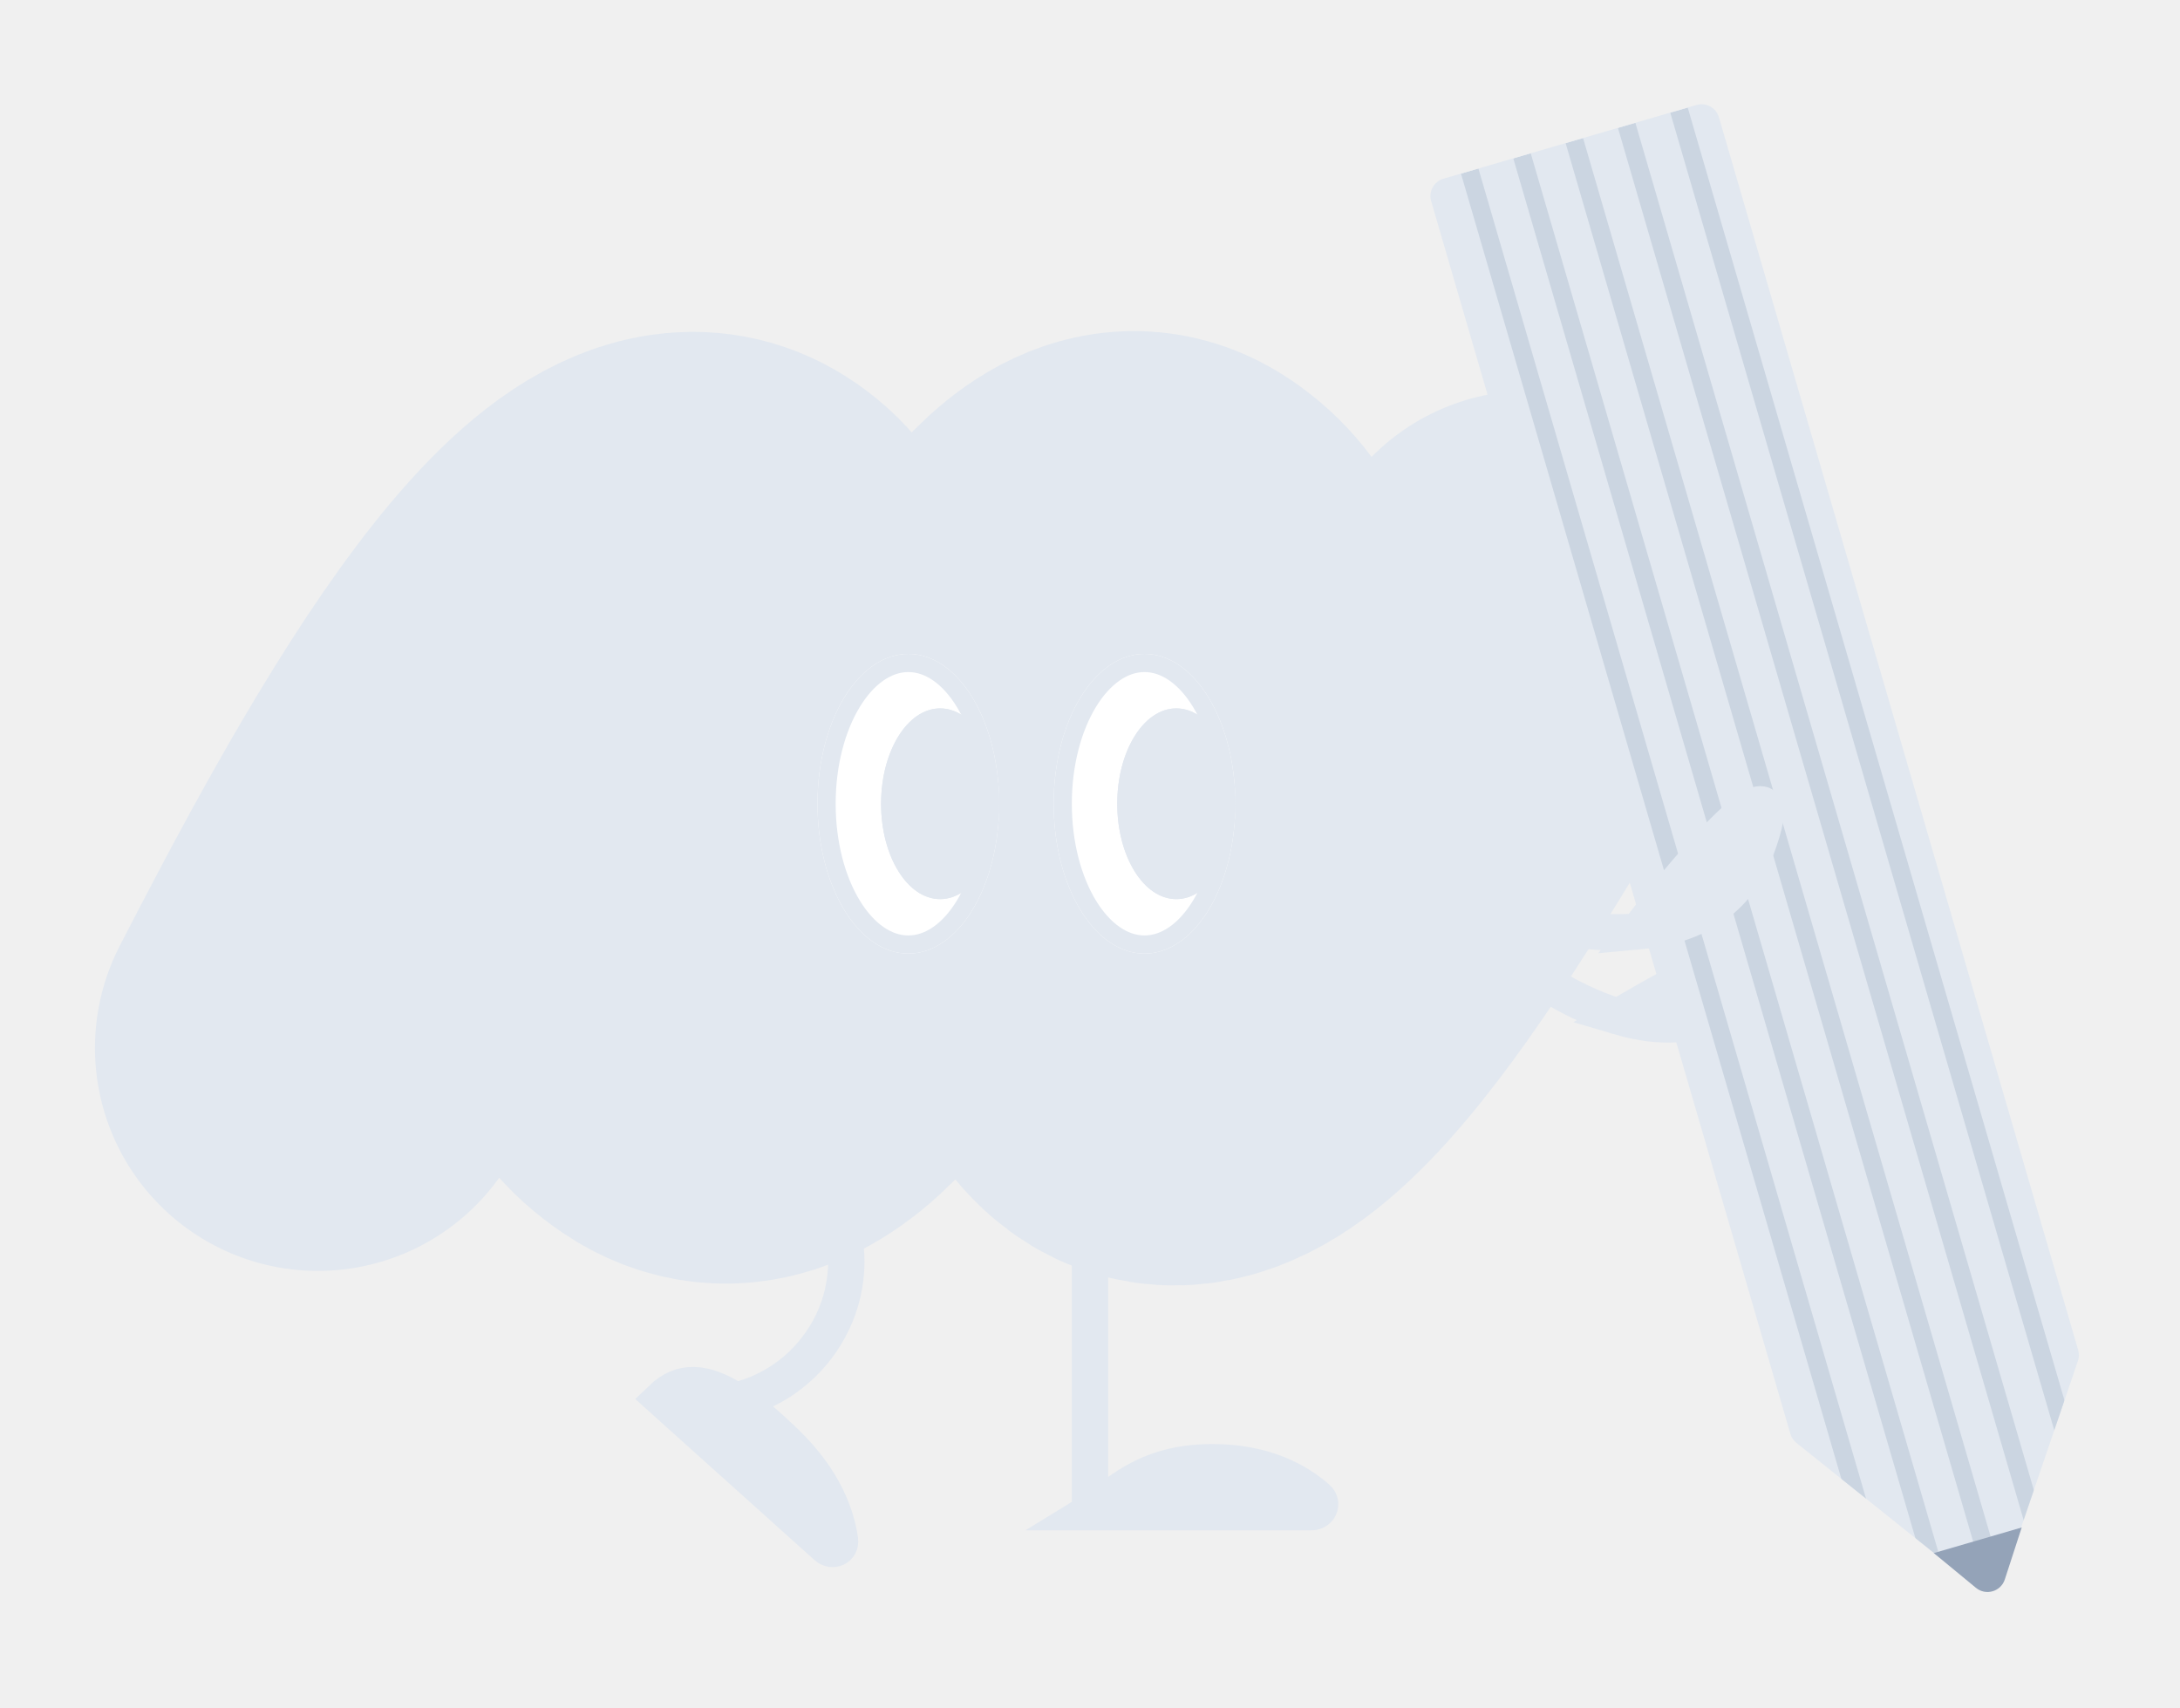
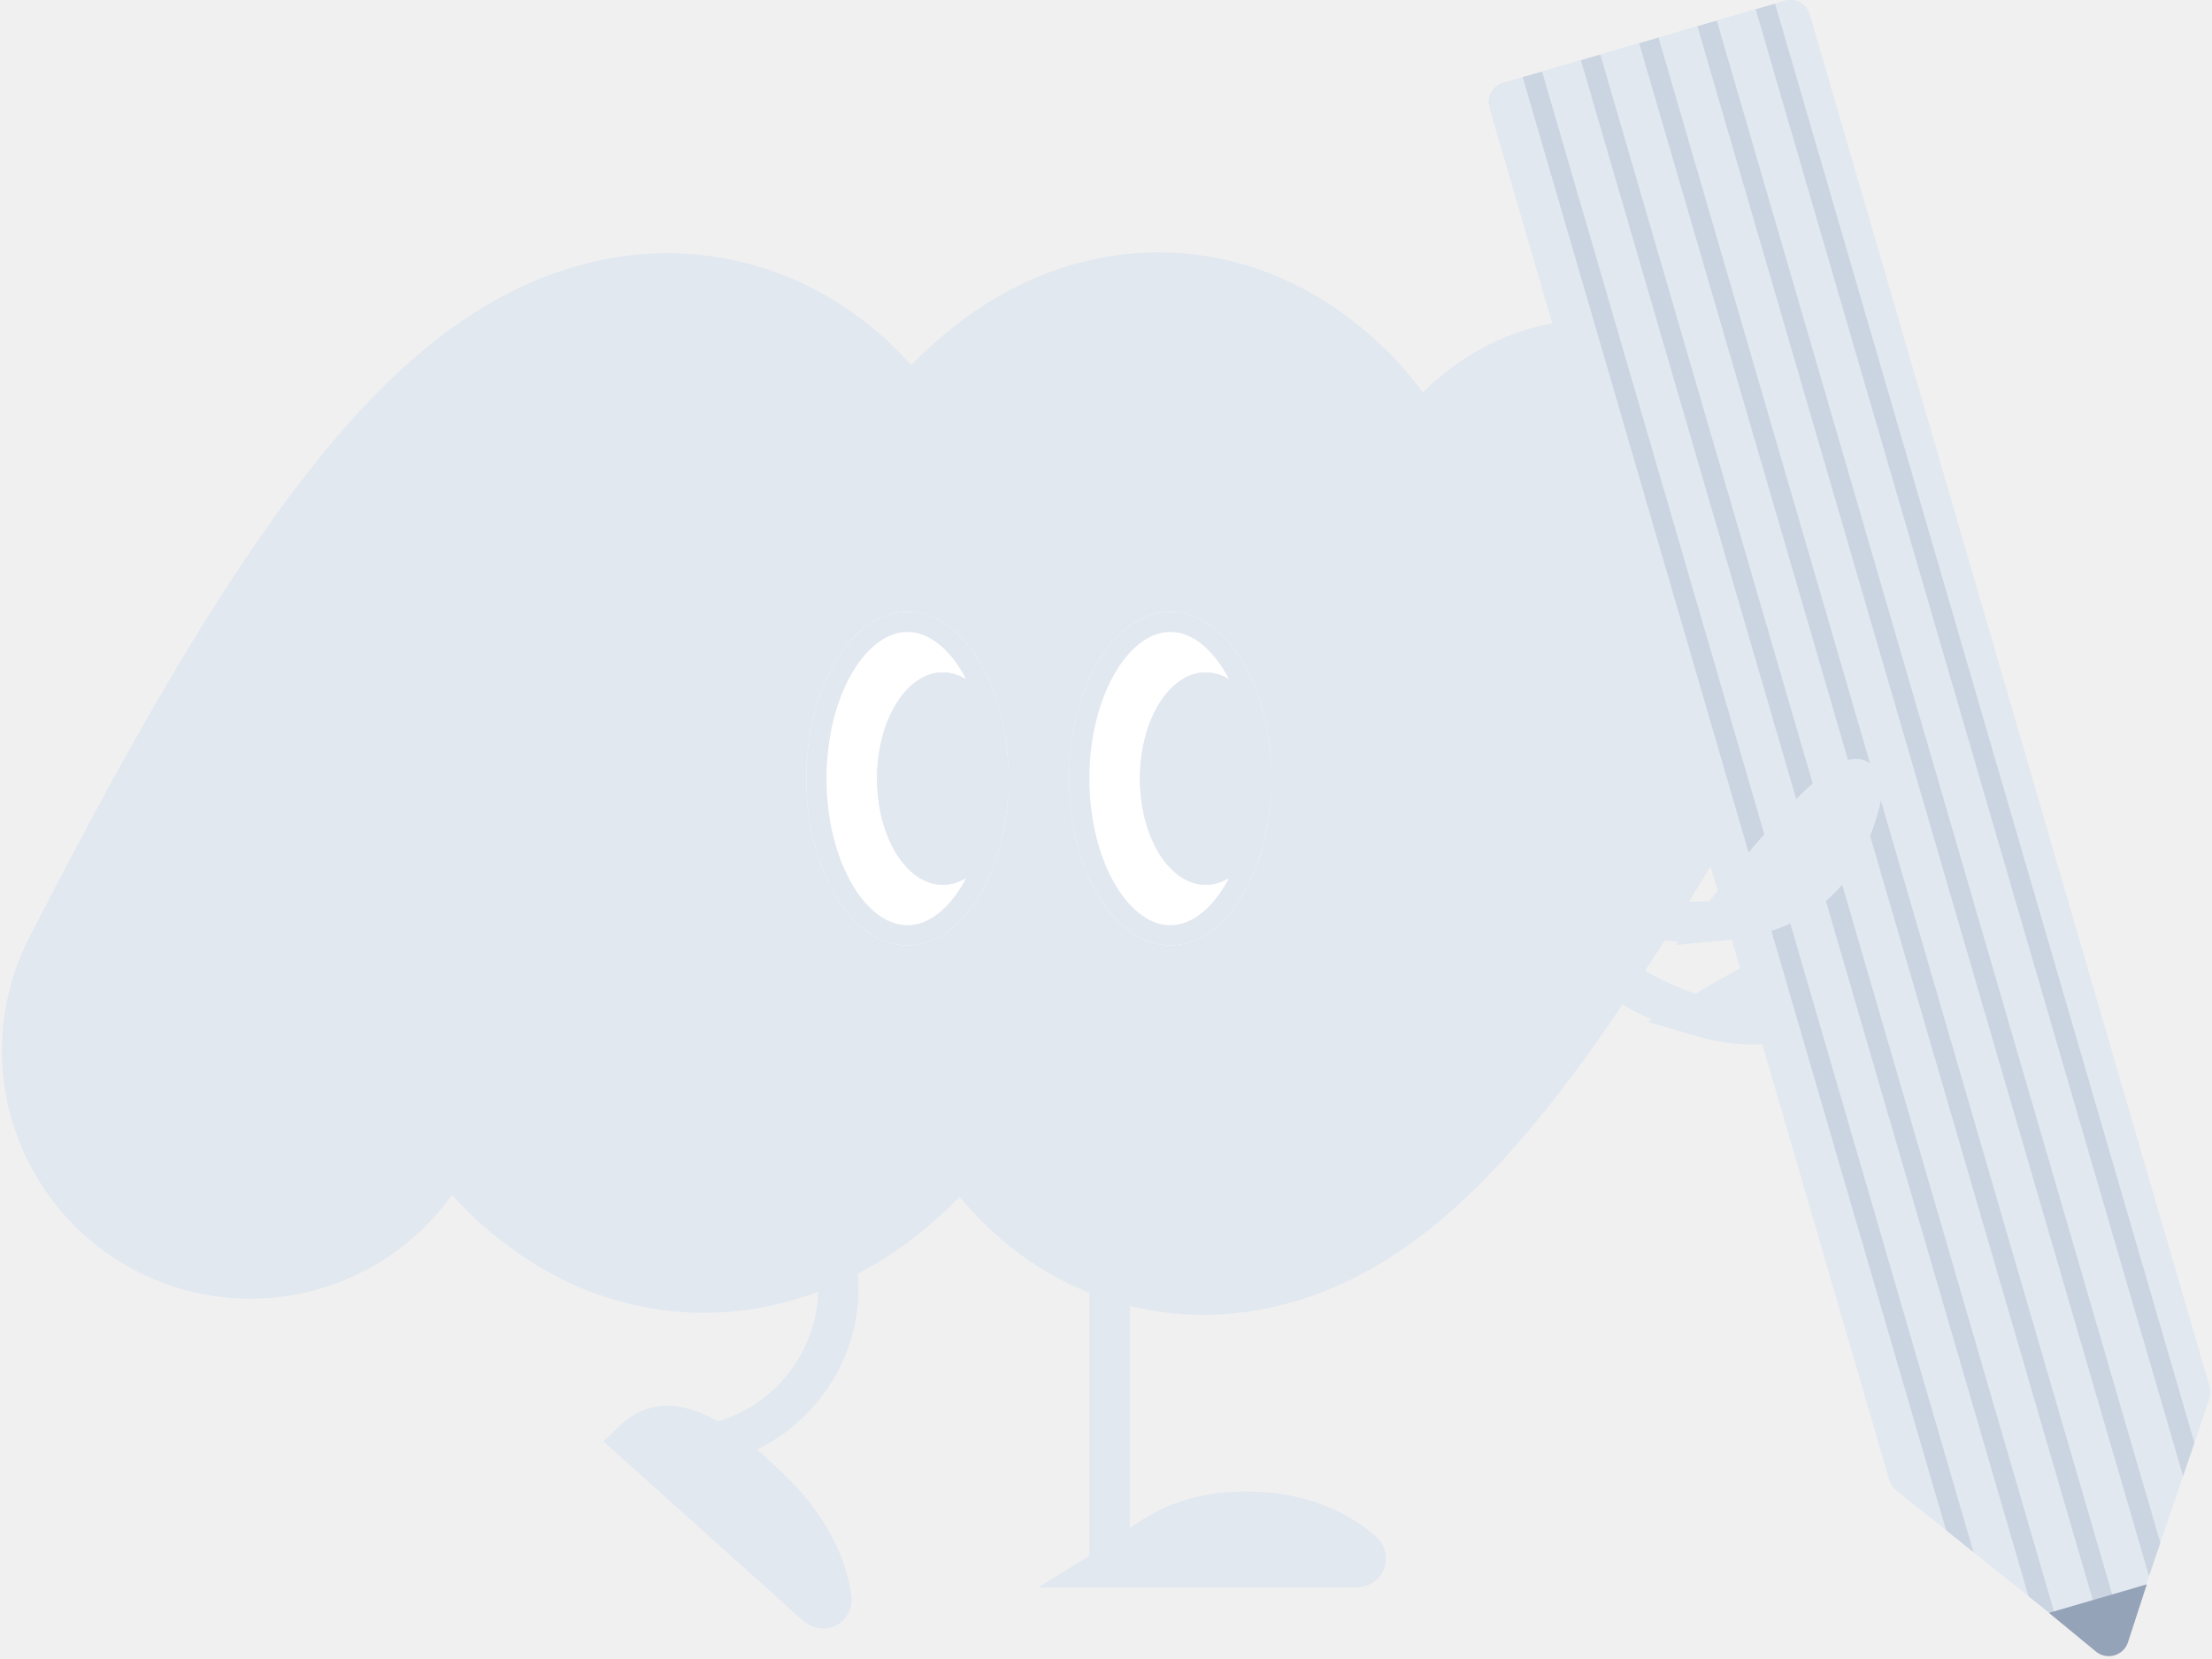
- <svg xmlns="http://www.w3.org/2000/svg" width="120" height="94" viewBox="352 276 120 94" fill="none">
+ <svg xmlns="http://www.w3.org/2000/svg" width="109.38" height="82" viewBox="357.13 281.75 109.38 82" fill="none">
  <path d="M2 1H1348V-1H2V1ZM1349 2V1172H1351V2H1349ZM1348 1173H2V1175H1348V1173ZM1 1172V2H-1V1172H1ZM2 1173C1.448 1173 1 1172.55 1 1172H-1C-1 1173.66 0.343 1175 2 1175V1173ZM1349 1172C1349 1172.55 1348.55 1173 1348 1173V1175C1349.66 1175 1351 1173.66 1351 1172H1349ZM1348 1C1348.55 1 1349 1.448 1349 2H1351C1351 0.343 1349.66 -1 1348 -1V1ZM2 -1C0.343 -1 -1 0.343 -1 2H1C1 1.448 1.448 1 2 1V-1Z" fill="white" fill-opacity="0.1" />
  <path d="M65.947 54.334H54.667C42.885 54.334 33.333 63.885 33.333 75.667V86.974C33.333 98.756 42.885 108.307 54.667 108.307H65.947C77.729 108.307 87.28 98.756 87.28 86.974V75.667C87.28 63.885 77.729 54.334 65.947 54.334ZM49.653 65.32C52.599 65.32 54.987 67.708 54.987 70.653C54.987 73.599 52.599 75.987 49.653 75.987C46.708 75.987 44.32 73.599 44.32 70.653C44.32 67.708 46.708 65.32 49.653 65.32ZM69.36 102.653C76.91 99.834 81.923 92.632 81.947 84.573L81.867 79.987C81.867 78.894 81.653 76.84 81.653 76.84H77.307C67.244 76.871 58.055 82.563 53.547 91.56C50.274 88.635 46.042 87.012 41.653 87H38.427C38.189 93.2 41.556 98.978 47.067 101.827C49.037 102.876 51.234 103.426 53.467 103.427H64.587C66.211 103.45 67.826 103.188 69.36 102.653Z" fill-rule="evenodd" clip-rule="evenodd" fill="#E2E8F0" />
  <rect x="117" y="49" width="101" height="36" rx="18" fill="#BEF264" />
  <path d="M153.059 62.47V64.666L149.945 64.882V72.478C149.945 72.778 149.837 73.036 149.621 73.252C149.417 73.468 149.159 73.576 148.847 73.576H147.317V65.098L144.455 65.296V63.28L153.059 62.47ZM158.775 71.596C159.555 71.596 160.191 71.29 160.683 70.678C161.187 70.066 161.439 69.178 161.439 68.014C161.439 66.934 161.223 66.118 160.791 65.566C160.359 65.002 159.801 64.72 159.117 64.72C158.325 64.72 157.671 65.026 157.155 65.638C156.639 66.25 156.381 67.138 156.381 68.302C156.381 69.382 156.603 70.204 157.047 70.768C157.491 71.32 158.067 71.596 158.775 71.596ZM153.951 68.446C153.951 67.27 154.161 66.256 154.581 65.404C155.013 64.552 155.595 63.886 156.327 63.406C157.071 62.914 157.911 62.614 158.847 62.506C159.159 62.482 159.393 62.47 159.549 62.47C160.449 62.47 161.253 62.668 161.961 63.064C162.681 63.46 163.245 64.06 163.653 64.864C164.073 65.668 164.283 66.664 164.283 67.852C164.283 69.136 164.037 70.228 163.545 71.128C163.065 72.028 162.411 72.7 161.583 73.144C160.767 73.588 159.855 73.81 158.847 73.81C157.911 73.81 157.071 73.606 156.327 73.198C155.595 72.802 155.013 72.202 154.581 71.398C154.161 70.594 153.951 69.61 153.951 68.446ZM173.049 71.434C173.613 71.41 174.105 71.236 174.525 70.912C174.957 70.576 175.287 70.132 175.515 69.58C175.743 69.028 175.857 68.428 175.857 67.78C175.857 66.856 175.641 66.106 175.209 65.53C174.777 64.942 174.195 64.648 173.463 64.648C173.379 64.648 173.241 64.66 173.049 64.684L171.645 64.918V71.488L173.049 71.434ZM169.323 63.28L173.049 62.524C173.325 62.464 173.643 62.434 174.003 62.434C174.831 62.434 175.593 62.65 176.289 63.082C176.997 63.514 177.555 64.114 177.963 64.882C178.383 65.65 178.593 66.52 178.593 67.492C178.593 68.596 178.335 69.616 177.819 70.552C177.303 71.488 176.619 72.232 175.767 72.784C174.915 73.324 174.009 73.594 173.049 73.594H170.583C170.235 73.594 169.935 73.468 169.683 73.216C169.443 72.976 169.323 72.682 169.323 72.334V63.28ZM184.861 71.596C185.641 71.596 186.277 71.29 186.769 70.678C187.273 70.066 187.525 69.178 187.525 68.014C187.525 66.934 187.309 66.118 186.877 65.566C186.445 65.002 185.887 64.72 185.203 64.72C184.411 64.72 183.757 65.026 183.241 65.638C182.725 66.25 182.467 67.138 182.467 68.302C182.467 69.382 182.689 70.204 183.133 70.768C183.577 71.32 184.153 71.596 184.861 71.596ZM180.037 68.446C180.037 67.27 180.247 66.256 180.667 65.404C181.099 64.552 181.681 63.886 182.413 63.406C183.157 62.914 183.997 62.614 184.933 62.506C185.245 62.482 185.479 62.47 185.635 62.47C186.535 62.47 187.339 62.668 188.047 63.064C188.767 63.46 189.331 64.06 189.739 64.864C190.159 65.668 190.369 66.664 190.369 67.852C190.369 69.136 190.123 70.228 189.631 71.128C189.151 72.028 188.497 72.7 187.669 73.144C186.853 73.588 185.941 73.81 184.933 73.81C183.997 73.81 183.157 73.606 182.413 73.198C181.681 72.802 181.099 72.202 180.667 71.398C180.247 70.594 180.037 69.61 180.037 68.446Z" fill="#15803D" />
  <rect x="117" y="97" width="97" height="36" rx="18" fill="#15803D" />
  <path d="M148.751 119.434C149.315 119.41 149.807 119.236 150.227 118.912C150.659 118.576 150.989 118.132 151.217 117.58C151.445 117.028 151.559 116.428 151.559 115.78C151.559 114.856 151.343 114.106 150.911 113.53C150.479 112.942 149.897 112.648 149.165 112.648C149.081 112.648 148.943 112.66 148.751 112.684L147.347 112.918V119.488L148.751 119.434ZM145.025 111.28L148.751 110.524C149.027 110.464 149.345 110.434 149.705 110.434C150.533 110.434 151.295 110.65 151.991 111.082C152.699 111.514 153.257 112.114 153.665 112.882C154.085 113.65 154.295 114.52 154.295 115.492C154.295 116.596 154.037 117.616 153.521 118.552C153.005 119.488 152.321 120.232 151.469 120.784C150.617 121.324 149.711 121.594 148.751 121.594H146.285C145.937 121.594 145.637 121.468 145.385 121.216C145.145 120.976 145.025 120.682 145.025 120.334V111.28ZM160.563 119.596C161.343 119.596 161.979 119.29 162.471 118.678C162.975 118.066 163.227 117.178 163.227 116.014C163.227 114.934 163.011 114.118 162.579 113.566C162.147 113.002 161.589 112.72 160.905 112.72C160.113 112.72 159.459 113.026 158.943 113.638C158.427 114.25 158.169 115.138 158.169 116.302C158.169 117.382 158.391 118.204 158.835 118.768C159.279 119.32 159.855 119.596 160.563 119.596ZM155.739 116.446C155.739 115.27 155.949 114.256 156.369 113.404C156.801 112.552 157.383 111.886 158.115 111.406C158.859 110.914 159.699 110.614 160.635 110.506C160.947 110.482 161.181 110.47 161.337 110.47C162.237 110.47 163.041 110.668 163.749 111.064C164.469 111.46 165.033 112.06 165.441 112.864C165.861 113.668 166.071 114.664 166.071 115.852C166.071 117.136 165.825 118.228 165.333 119.128C164.853 120.028 164.199 120.7 163.371 121.144C162.555 121.588 161.643 121.81 160.635 121.81C159.699 121.81 158.859 121.606 158.115 121.198C157.383 120.802 156.801 120.202 156.369 119.398C155.949 118.594 155.739 117.61 155.739 116.446ZM173.753 111.748C173.753 111.436 173.855 111.16 174.059 110.92C174.275 110.68 174.539 110.548 174.851 110.524L176.543 110.344V121.594H173.717L169.973 115.384V121.594H167.507V111.28L169.973 111.028L173.753 117.13V111.748ZM180.784 115.006L185.374 114.592V116.824L180.784 117.094V119.506L185.968 119.362V120.46C185.968 120.772 185.86 121.036 185.644 121.252C185.428 121.48 185.164 121.594 184.852 121.594H178.336V111.28L185.968 110.164V112.414L180.784 113.008V115.006Z" fill="#FCD34D" />
  <g clip-path="url(#clip0_53_2)">
    <path d="M118.87 441.993C120.98 439.968 123.492 439.998 126.938 442.217C128.588 443.28 130.452 444.844 132.588 446.924C136.746 450.974 138.113 454.912 138.478 457.601C138.592 458.437 137.64 458.857 137.012 458.294L118.87 441.993Z" fill="#E2E8F0" />
    <path d="M126.938 442.217C128.588 443.28 130.452 444.844 132.588 446.924C136.746 450.974 138.113 454.912 138.478 457.601C138.592 458.437 137.64 458.857 137.012 458.294L118.87 441.993C120.98 439.968 123.492 439.998 126.938 442.217ZM118.87 441.993L120.496 442.304C122.747 442.734 124.92 442.674 126.938 442.217M126.938 442.217C135.957 440.179 141.888 430.234 137.918 420.793" stroke-width="4" stroke="#E2E8F0" />
    <path d="M179.5 448.999C171.9 448.999 169 452.665 166 454.499H190.39C191.233 454.499 191.669 453.542 191.038 452.982C188.974 451.151 185.323 448.999 179.5 448.999Z" fill="#E2E8F0" />
    <path d="M166 425.999V454.499M166 454.499C169 452.665 171.9 448.999 179.5 448.999C185.323 448.999 188.974 451.151 191.038 452.982C191.669 453.542 191.233 454.499 190.39 454.499H166Z" stroke-width="4" stroke="#E2E8F0" />
    <path d="M81 403.391C93.029 380.033 113.364 342.202 125.966 350.166C141.718 360.122 103.053 390.755 121.67 403.391C140.286 416.027 157.471 338.679 174.369 350.166C191.267 361.654 158.044 391.904 171.218 403.391C181.758 412.581 199.859 380.31 214.466 355.549" stroke-width="49.091" stroke-linecap="round" stroke="#E2E8F0" />
    <ellipse cx="146" cy="376.499" rx="10" ry="16.5" fill="white" />
    <mask id="stroke0_53_2" fill="white">
      <path d="M156 376.499C156 385.611 151.523 392.999 146 392.999C140.477 392.999 136 385.611 136 376.499C136 367.386 140.477 359.999 146 359.999C151.523 359.999 156 367.386 156 376.499Z" />
    </mask>
    <ellipse cx="146" cy="376.499" rx="10" ry="16.5" stroke-width="4" stroke="#E2E8F0" mask="url(#stroke0_53_2)" />
    <ellipse cx="149.5" cy="376.499" rx="6.5" ry="10.5" fill="#E2E8F0" />
    <mask id="stroke1_53_2" fill="white">
      <path d="M156 376.499C156 382.298 153.09 386.999 149.5 386.999C145.91 386.999 143 382.298 143 376.499C143 370.7 145.91 365.999 149.5 365.999C153.09 365.999 156 370.7 156 376.499Z" />
    </mask>
    <ellipse cx="149.5" cy="376.499" rx="6.5" ry="10.5" stroke-width="4" stroke="#E2E8F0" mask="url(#stroke1_53_2)" />
    <ellipse cx="172" cy="376.499" rx="10" ry="16.5" fill="white" />
    <mask id="stroke2_53_2" fill="white">
      <path d="M182 376.499C182 385.611 177.523 392.999 172 392.999C166.477 392.999 162 385.611 162 376.499C162 367.386 166.477 359.999 172 359.999C177.523 359.999 182 367.386 182 376.499Z" />
    </mask>
    <ellipse cx="172" cy="376.499" rx="10" ry="16.5" stroke-width="4" stroke="#E2E8F0" mask="url(#stroke2_53_2)" />
    <ellipse cx="175.5" cy="376.499" rx="6.5" ry="10.5" fill="#E2E8F0" />
    <mask id="stroke3_53_2" fill="white">
      <path d="M182 376.499C182 382.298 179.09 386.999 175.5 386.999C171.91 386.999 169 382.298 169 376.499C169 370.7 171.91 365.999 175.5 365.999C179.09 365.999 182 370.7 182 376.499Z" />
    </mask>
    <ellipse cx="175.5" cy="376.499" rx="6.5" ry="10.5" stroke-width="4" stroke="#E2E8F0" mask="url(#stroke3_53_2)" />
    <path d="M224.17 399.939C229.511 401.526 235.135 401.204 239.481 396.46C248.476 386.642 233.021 394.689 224.17 399.939Z" fill="#E2E8F0" />
    <path d="M209.916 391.374C213.072 394.363 218.459 398.243 224.17 399.939M224.17 399.939C229.511 401.526 235.135 401.204 239.481 396.46C248.476 386.642 233.021 394.689 224.17 399.939Z" stroke-width="4" stroke="#E2E8F0" />
    <g clip-path="url(#clip1_53_2)">
      <path d="M203.559 310.152C203.25 309.091 203.86 307.981 204.92 307.672L232.762 299.56C233.823 299.251 234.933 299.86 235.242 300.92L274.789 436.644C274.904 437.039 274.894 437.46 274.761 437.849L266.617 461.732C266.17 463.044 264.556 463.514 263.475 462.648L243.776 446.877C243.455 446.62 243.221 446.27 243.106 445.876L203.559 310.152Z" fill="#E2E8F0" />
      <g clip-path="url(#clip2_53_2)">
        <mask id="mask0_53_2" style="mask-type:alpha" maskUnits="userSpaceOnUse" x="203" y="299" width="72" height="165">
          <path d="M203.559 310.152C203.25 309.091 203.86 307.981 204.92 307.672L232.762 299.56C233.823 299.251 234.933 299.86 235.242 300.92L274.789 436.644C274.904 437.039 274.894 437.46 274.761 437.849L266.617 461.732C266.17 463.044 264.556 463.514 263.475 462.648L243.776 446.877C243.455 446.62 243.221 446.27 243.106 445.876L203.559 310.152Z" fill="#D9D9D9" />
        </mask>
        <g mask="url(#mask0_53_2)">
          <path d="M253.557 467.445L205.721 303.272L207.641 302.713L255.477 466.886L253.557 467.445Z" fill-rule="evenodd" clip-rule="evenodd" fill="#CBD5E1" />
          <path d="M259.318 465.767L211.482 301.594L213.402 301.034L261.238 465.207L259.318 465.767Z" fill-rule="evenodd" clip-rule="evenodd" fill="#CBD5E1" />
          <path d="M265.078 464.088L217.242 299.915L219.162 299.356L266.998 463.529L265.078 464.088Z" fill-rule="evenodd" clip-rule="evenodd" fill="#CBD5E1" />
          <path d="M270.839 462.41L223.003 298.237L224.923 297.677L272.759 461.85L270.839 462.41Z" fill-rule="evenodd" clip-rule="evenodd" fill="#CBD5E1" />
          <path d="M276.599 460.731L228.763 296.558L230.683 295.999L278.519 460.172L276.599 460.731Z" fill-rule="evenodd" clip-rule="evenodd" fill="#CBD5E1" />
        </g>
      </g>
    </g>
    <mask id="mask1_53_2" style="mask-type:alpha" maskUnits="userSpaceOnUse" x="204" y="299" width="71" height="165">
      <path d="M204.146 310.285C203.837 309.224 204.446 308.114 205.507 307.805L232.389 299.972C233.449 299.663 234.559 300.273 234.868 301.333L274.42 437.072C274.532 437.458 274.526 437.868 274.401 438.25L266.713 461.908C266.277 463.249 264.627 463.73 263.538 462.833L244.345 447.008C244.035 446.752 243.809 446.409 243.697 446.024L204.146 310.285Z" fill="#94A3B8" />
    </mask>
    <g mask="url(#mask1_53_2)">
      <rect x="254.938" y="460.16" width="19.394" height="11" transform="rotate(-16.2448 254.938 460.16)" fill="#94A3B8" />
    </g>
    <path d="M226.333 390.557C231.882 390.058 236.989 387.68 239.275 381.666C244.006 369.22 232.618 382.407 226.333 390.557Z" fill="#E2E8F0" />
    <path d="M209.923 387.864C213.96 389.476 220.399 391.091 226.333 390.557M226.333 390.557C231.882 390.058 236.989 387.68 239.275 381.666C244.006 369.22 232.618 382.407 226.333 390.557Z" stroke-width="4" stroke="#E2E8F0" />
    <path d="M388.435 352.997C389.49 351.984 390.746 352 392.469 353.109C393.294 353.64 394.226 354.422 395.294 355.463C397.373 357.487 398.057 359.456 398.239 360.801C398.296 361.219 397.82 361.429 397.506 361.147L388.435 352.997Z" fill="#E2E8F0" />
    <path d="M392.469 353.109C393.294 353.64 394.226 354.422 395.294 355.463C397.373 357.487 398.057 359.456 398.239 360.801C398.296 361.219 397.82 361.429 397.506 361.147L388.435 352.997C389.49 351.984 390.746 352 392.469 353.109ZM388.435 352.997L389.248 353.152C390.374 353.367 391.46 353.337 392.469 353.109M392.469 353.109C396.979 352.09 399.944 347.117 397.959 342.397" stroke-width="2" stroke="#E2E8F0" />
    <path d="M418.75 356.5C414.95 356.5 413.5 358.333 412 359.25H424.195C424.617 359.25 424.834 358.772 424.519 358.492C423.487 357.576 421.662 356.5 418.75 356.5Z" fill="#E2E8F0" />
    <path d="M412 345V359.25M412 359.25C413.5 358.333 414.95 356.5 418.75 356.5C421.662 356.5 423.487 357.576 424.519 358.492C424.834 358.772 424.617 359.25 424.195 359.25H412Z" stroke-width="2" stroke="#E2E8F0" />
    <path d="M369.5 333.696C375.515 322.017 385.682 303.101 391.983 307.083C399.859 312.061 380.527 327.378 389.835 333.696C399.143 340.014 407.735 301.34 416.184 307.083C424.634 312.827 408.022 327.952 414.609 333.696C419.879 338.291 428.93 322.155 436.233 309.775" stroke-width="24.545" stroke-linecap="round" stroke="#E2E8F0" />
    <ellipse cx="402" cy="320.25" rx="5" ry="8.25" fill="white" />
    <mask id="stroke4_53_2" fill="white">
      <path d="M407 320.25C407 324.806 404.761 328.5 402 328.5C399.239 328.5 397 324.806 397 320.25C397 315.693 399.239 312 402 312C404.761 312 407 315.693 407 320.25Z" />
    </mask>
    <ellipse cx="402" cy="320.25" rx="5" ry="8.25" stroke-width="2" stroke="#E2E8F0" mask="url(#stroke4_53_2)" />
    <ellipse cx="403.75" cy="320.25" rx="3.25" ry="5.25" fill="#E2E8F0" />
    <mask id="stroke5_53_2" fill="white">
      <path d="M407 320.25C407 323.149 405.545 325.5 403.75 325.5C401.955 325.5 400.5 323.149 400.5 320.25C400.5 317.35 401.955 315 403.75 315C405.545 315 407 317.35 407 320.25Z" />
    </mask>
    <ellipse cx="403.75" cy="320.25" rx="3.25" ry="5.25" stroke-width="2" stroke="#E2E8F0" mask="url(#stroke5_53_2)" />
    <ellipse cx="415" cy="320.25" rx="5" ry="8.25" fill="white" />
    <mask id="stroke6_53_2" fill="white">
      <path d="M420 320.25C420 324.806 417.761 328.5 415 328.5C412.239 328.5 410 324.806 410 320.25C410 315.693 412.239 312 415 312C417.761 312 420 315.693 420 320.25Z" />
    </mask>
    <ellipse cx="415" cy="320.25" rx="5" ry="8.25" stroke-width="2" stroke="#E2E8F0" mask="url(#stroke6_53_2)" />
    <ellipse cx="416.75" cy="320.25" rx="3.25" ry="5.25" fill="#E2E8F0" />
    <mask id="stroke7_53_2" fill="white">
      <path d="M420 320.25C420 323.149 418.545 325.5 416.75 325.5C414.955 325.5 413.5 323.149 413.5 320.25C413.5 317.35 414.955 315 416.75 315C418.545 315 420 317.35 420 320.25Z" />
    </mask>
    <ellipse cx="416.75" cy="320.25" rx="3.25" ry="5.25" stroke-width="2" stroke="#E2E8F0" mask="url(#stroke7_53_2)" />
    <path d="M441.085 331.97C443.756 332.764 446.568 332.602 448.741 330.23C453.238 325.322 445.511 329.345 441.085 331.97Z" fill="#E2E8F0" />
    <path d="M433.958 327.687C435.536 329.182 438.23 331.122 441.085 331.97M441.085 331.97C443.756 332.764 446.568 332.602 448.741 330.23C453.238 325.322 445.511 329.345 441.085 331.97Z" stroke-width="2" stroke="#E2E8F0" />
    <g clip-path="url(#clip3_53_2)">
      <path d="M430.78 287.076C430.625 286.546 430.93 285.99 431.46 285.836L445.381 281.78C445.912 281.625 446.467 281.93 446.621 282.46L466.394 350.322C466.452 350.519 466.447 350.73 466.381 350.924L462.309 362.866C462.085 363.522 461.278 363.757 460.737 363.324L450.888 355.439C450.728 355.31 450.611 355.135 450.553 354.938L430.78 287.076Z" fill="#E2E8F0" />
      <mask id="mask2_53_2" style="mask-type:alpha" maskUnits="userSpaceOnUse" x="430" y="281" width="37" height="83">
        <path d="M430.78 287.076C430.625 286.546 430.93 285.99 431.46 285.836L445.381 281.78C445.912 281.625 446.467 281.93 446.621 282.46L466.394 350.322C466.452 350.519 466.447 350.73 466.381 350.924L462.309 362.866C462.085 363.522 461.278 363.757 460.737 363.324L450.888 355.439C450.728 355.31 450.611 355.135 450.553 354.938L430.78 287.076Z" fill="#D9D9D9" />
      </mask>
      <g mask="url(#mask2_53_2)">
        <path d="M455.779 365.722L431.861 283.636L432.821 283.356L456.739 365.442L455.779 365.722Z" fill-rule="evenodd" clip-rule="evenodd" fill="#CBD5E1" />
        <path d="M458.659 364.883L434.741 282.797L435.701 282.517L459.619 364.603L458.659 364.883Z" fill-rule="evenodd" clip-rule="evenodd" fill="#CBD5E1" />
        <path d="M461.539 364.044L437.621 281.957L438.581 281.678L462.499 363.764L461.539 364.044Z" fill-rule="evenodd" clip-rule="evenodd" fill="#CBD5E1" />
        <path d="M464.419 363.205L440.501 281.118L441.461 280.838L465.379 362.925L464.419 363.205Z" fill-rule="evenodd" clip-rule="evenodd" fill="#CBD5E1" />
        <path d="M467.3 362.365L443.382 280.279L444.342 279.999L468.26 362.085L467.3 362.365Z" fill-rule="evenodd" clip-rule="evenodd" fill="#CBD5E1" />
      </g>
    </g>
    <mask id="mask3_53_2" style="mask-type:alpha" maskUnits="userSpaceOnUse" x="431" y="281" width="36" height="83">
      <path d="M431.073 287.143C430.919 286.612 431.223 286.057 431.754 285.903L445.195 281.986C445.725 281.832 446.28 282.137 446.435 282.667L466.21 350.536C466.266 350.729 466.263 350.934 466.201 351.125L462.357 362.954C462.139 363.625 461.314 363.865 460.769 363.417L451.173 355.504C451.018 355.376 450.905 355.205 450.849 355.012L431.073 287.143Z" fill="#94A3B8" />
    </mask>
    <g mask="url(#mask3_53_2)">
      <rect x="456.469" y="362.08" width="9.697" height="5.5" transform="rotate(-16.2448 456.469 362.08)" fill="#94A3B8" />
    </g>
    <path d="M442.167 327.279C444.941 327.029 447.495 325.841 448.638 322.833C451.003 316.61 445.309 323.204 442.167 327.279Z" fill="#E2E8F0" />
    <path d="M433.961 325.933C435.98 326.739 439.2 327.546 442.167 327.279M442.167 327.279C444.941 327.029 447.495 325.841 448.638 322.833C451.003 316.61 445.309 323.204 442.167 327.279Z" stroke-width="2" stroke="#E2E8F0" />
    <path d="M184.138 721.104C191.738 721.104 194.638 724.771 197.638 726.604L173.248 726.604C172.404 726.604 171.969 725.648 172.6 725.088C174.664 723.257 178.315 721.104 184.138 721.104Z" fill="#E2E8F0" />
    <path d="M197.638 698.104L197.638 726.604M197.638 726.604C194.638 724.771 191.738 721.104 184.138 721.104C178.315 721.104 174.664 723.257 172.6 725.088C171.969 725.648 172.404 726.604 173.248 726.604L197.638 726.604Z" stroke-width="4" stroke="#E2E8F0" />
    <path d="M143.138 721.104C150.738 721.104 153.638 724.771 156.638 726.604L132.248 726.604C131.404 726.604 130.969 725.648 131.6 725.088C133.664 723.257 137.315 721.104 143.138 721.104Z" fill="#E2E8F0" />
    <path d="M156.638 698.104L156.638 726.604M156.638 726.604C153.638 724.771 150.738 721.104 143.138 721.104C137.315 721.104 133.664 723.257 131.6 725.088C130.969 725.648 131.404 726.604 132.248 726.604L156.638 726.604Z" stroke-width="4" stroke="#E2E8F0" />
    <path d="M241.466 675.392C229.437 652.035 209.102 614.203 196.5 622.168C180.747 632.124 219.412 662.756 200.796 675.392C182.179 688.028 164.995 610.681 148.097 622.168C131.199 633.655 164.422 663.905 151.247 675.392C140.708 684.582 122.607 652.312 108 627.55" stroke-width="49.091" stroke-linecap="round" stroke="#E2E8F0" />
    <path d="M141 651C141.459 649.667 143.665 647 148.811 647C153.957 647 157.081 649.667 158 651" stroke-width="3.5" stroke-linecap="round" stroke="white" />
    <path d="M171 651C171.459 649.667 173.665 647 178.811 647C183.957 647 187.081 649.667 188 651" stroke-width="3.5" stroke-linecap="round" stroke="white" />
    <path d="M246 613C246.47 607.448 237.665 606.196 232.5 606.5C207 608 229.837 611.028 246 613Z" fill="#E2E8F0" />
    <path d="M244.618 634.663C270.168 632.619 252.834 616.974 246 613M246 613C246.47 607.448 237.665 606.196 232.5 606.5C207 608 229.837 611.028 246 613Z" stroke-width="4" stroke="#E2E8F0" />
    <path d="M225.831 569.194C227.8 563.14 230.625 561.692 233.251 562.547C235.877 563.401 237.309 566.233 235.34 572.287C233.371 578.341 226.755 582.517 226.755 582.517C226.755 582.517 223.861 575.247 225.831 569.194Z" fill="#E2E8F0" />
    <path d="M240.992 579.41C243.486 577.098 245.18 577.157 246.183 578.239C247.186 579.321 247.118 581.015 244.625 583.327C242.131 585.64 237.958 585.867 237.958 585.867C237.958 585.867 238.499 581.723 240.992 579.41Z" fill="#E2E8F0" />
    <path d="M244.887 588.142C247.397 588.141 248.285 589.024 248.285 590.113C248.285 591.201 247.398 592.084 244.888 592.084C242.378 592.084 240.005 590.113 240.005 590.113C240.005 590.113 242.377 588.142 244.887 588.142Z" fill="#E2E8F0" />
    <path d="M254.142 582.366C255.832 582.033 256.555 582.553 256.71 583.339C256.865 584.126 256.393 584.881 254.703 585.214C253.013 585.547 251.134 584.438 251.134 584.438C251.134 584.438 252.451 582.699 254.142 582.366Z" fill="#E2E8F0" />
    <path d="M88.607 675.254C83.381 677.186 77.748 677.232 73.101 672.781C63.484 663.573 79.432 670.593 88.607 675.254Z" fill="#E2E8F0" />
    <path d="M110.5 661C107.546 664.19 94.195 673.187 88.607 675.254M88.607 675.254C83.381 677.186 77.748 677.232 73.101 672.781C63.484 663.573 79.432 670.593 88.607 675.254Z" stroke-width="4" stroke="#E2E8F0" />
    <path d="M420.569 626.052C424.369 626.052 425.819 627.886 427.319 628.802L415.124 628.802C414.702 628.802 414.485 628.324 414.8 628.044C415.832 627.129 417.657 626.052 420.569 626.052Z" fill="#E2E8F0" />
    <path d="M427.319 614.552L427.319 628.802M427.319 628.802C425.819 627.886 424.369 626.052 420.569 626.052C417.657 626.052 415.832 627.129 414.8 628.044C414.485 628.324 414.702 628.802 415.124 628.802L427.319 628.802Z" stroke-width="2" stroke="#E2E8F0" />
    <path d="M400.069 626.052C403.869 626.052 405.319 627.886 406.819 628.802L394.624 628.802C394.202 628.802 393.985 628.324 394.3 628.044C395.332 627.129 397.157 626.052 400.069 626.052Z" fill="#E2E8F0" />
    <path d="M406.819 614.552L406.819 628.802M406.819 628.802C405.319 627.886 403.869 626.052 400.069 626.052C397.157 626.052 395.332 627.129 394.3 628.044C393.985 628.324 394.202 628.802 394.624 628.802L406.819 628.802Z" stroke-width="2" stroke="#E2E8F0" />
    <path d="M449.233 603.196C443.218 591.517 433.051 572.602 426.75 576.584C418.874 581.562 438.206 596.878 428.898 603.196C419.59 609.514 410.997 570.84 402.548 576.584C394.099 582.328 410.711 597.452 404.124 603.196C398.854 607.791 389.803 591.656 382.5 579.275" stroke-width="24.545" stroke-linecap="round" stroke="#E2E8F0" />
    <path d="M399 591C399.23 590.334 400.332 589 402.905 589C405.478 589 407.04 590.334 407.5 591" stroke-width="1.75" stroke-linecap="round" stroke="white" />
    <path d="M414 591C414.23 590.334 415.332 589 417.905 589C420.478 589 422.04 590.334 422.5 591" stroke-width="1.75" stroke-linecap="round" stroke="white" />
    <path d="M451.5 572C451.735 569.224 447.332 568.598 444.75 568.75C432 569.5 443.418 571.014 451.5 572Z" fill="#E2E8F0" />
    <path d="M450.809 582.832C463.584 581.81 454.917 573.987 451.5 572M451.5 572C451.735 569.224 447.332 568.598 444.75 568.75C432 569.5 443.418 571.014 451.5 572Z" stroke-width="2" stroke="#E2E8F0" />
    <path d="M441.416 550.097C442.4 547.07 443.813 546.346 445.126 546.774C446.439 547.201 447.155 548.617 446.17 551.644C445.186 554.671 441.878 556.759 441.878 556.759C441.878 556.759 440.431 553.124 441.416 550.097Z" fill="#E2E8F0" />
    <path d="M448.996 555.205C450.243 554.049 451.09 554.079 451.592 554.619C452.093 555.16 452.059 556.007 450.812 557.163C449.566 558.32 447.479 558.433 447.479 558.433C447.479 558.433 447.75 556.361 448.996 555.205Z" fill="#E2E8F0" />
    <path d="M450.944 559.571C452.199 559.571 452.642 560.012 452.643 560.556C452.643 561.101 452.199 561.542 450.944 561.542C449.689 561.542 448.503 560.557 448.503 560.557C448.503 560.557 449.689 559.571 450.944 559.571Z" fill="#E2E8F0" />
    <path d="M455.571 556.683C456.416 556.516 456.778 556.776 456.855 557.17C456.933 557.563 456.697 557.94 455.852 558.107C455.007 558.274 454.067 557.719 454.067 557.719C454.067 557.719 454.726 556.85 455.571 556.683Z" fill="#E2E8F0" />
    <path d="M372.803 603.127C370.19 604.093 367.374 604.116 365.05 601.891C360.242 597.286 368.216 600.796 372.803 603.127Z" fill="#E2E8F0" />
    <path d="M383.75 596C382.273 597.595 375.597 602.094 372.803 603.127M372.803 603.127C370.19 604.093 367.374 604.116 365.05 601.891C360.242 597.286 368.216 600.796 372.803 603.127Z" stroke-width="2" stroke="#E2E8F0" />
  </g>
  <g clip-path="url(#clip4_53_2)">
    <path d="M296 91.675C299.876 84.15 306.427 71.962 310.487 74.528C315.562 77.735 303.105 87.604 309.103 91.675C315.101 95.747 320.637 70.827 326.082 74.528C331.526 78.229 320.822 87.975 325.067 91.675C328.462 94.636 334.294 84.239 339 76.262" stroke-width="15.816" stroke-linecap="round" stroke="#6500C3" />
    <ellipse cx="316.942" cy="83.011" rx="3.222" ry="5.316" fill="white" />
    <mask id="stroke8_53_2" fill="white">
      <path d="M320.164 83.011C320.164 85.947 318.721 88.327 316.942 88.327C315.162 88.327 313.72 85.947 313.72 83.011C313.72 80.075 315.162 77.695 316.942 77.695C318.721 77.695 320.164 80.075 320.164 83.011Z" />
    </mask>
    <ellipse cx="316.942" cy="83.011" rx="3.222" ry="5.316" stroke-width="1.289" stroke="#0F172A" mask="url(#stroke8_53_2)" />
    <ellipse cx="318.069" cy="83.011" rx="2.094" ry="3.383" fill="#0F172A" />
    <mask id="stroke9_53_2" fill="white">
      <path d="M320.163 83.011C320.163 84.88 319.226 86.394 318.069 86.394C316.913 86.394 315.975 84.88 315.975 83.011C315.975 81.143 316.913 79.628 318.069 79.628C319.226 79.628 320.163 81.143 320.163 83.011Z" />
    </mask>
    <ellipse cx="318.069" cy="83.011" rx="2.094" ry="3.383" stroke-width="1.289" stroke="#0F172A" mask="url(#stroke9_53_2)" />
    <ellipse cx="325.318" cy="83.011" rx="3.222" ry="5.316" fill="white" />
    <mask id="stroke10_53_2" fill="white">
      <path d="M328.54 83.011C328.54 85.947 327.098 88.327 325.318 88.327C323.539 88.327 322.097 85.947 322.097 83.011C322.097 80.075 323.539 77.695 325.318 77.695C327.098 77.695 328.54 80.075 328.54 83.011Z" />
    </mask>
    <ellipse cx="325.318" cy="83.011" rx="3.222" ry="5.316" stroke-width="1.289" stroke="#0F172A" mask="url(#stroke10_53_2)" />
    <ellipse cx="326.446" cy="83.011" rx="2.094" ry="3.383" fill="#0F172A" />
    <mask id="stroke11_53_2" fill="white">
      <path d="M328.54 83.011C328.54 84.88 327.603 86.394 326.446 86.394C325.289 86.394 324.352 84.88 324.352 83.011C324.352 81.143 325.289 79.628 326.446 79.628C327.603 79.628 328.54 81.143 328.54 83.011Z" />
    </mask>
    <ellipse cx="326.446" cy="83.011" rx="2.094" ry="3.383" stroke-width="1.289" stroke="#0F172A" mask="url(#stroke11_53_2)" />
    <path d="M425.487 79.381C427.227 79.37 428.632 77.985 428.621 76.297C428.609 74.558 427.185 73.153 425.446 73.164C423.757 73.176 422.392 74.6 422.403 76.339C422.415 78.027 423.799 79.393 425.487 79.381" fill-rule="evenodd" clip-rule="evenodd" fill="#6500C3" />
    <path d="M428.561 87.571C428.264 86.565 427.45 85.368 425.262 85.383C423.573 85.394 422.205 86.778 422.216 88.467C422.227 90.049 423.433 91.349 424.989 91.499L425.014 95.251L425.491 94.947C427.98 93.367 429.184 89.683 428.561 87.571" fill-rule="evenodd" clip-rule="evenodd" fill="#6500C3" />
    <path d="M365.33 82.657C364.643 81.937 363.787 81.58 362.763 81.587C361.398 81.596 360.408 81.944 359.794 82.631C359.18 83.317 358.876 84.205 358.884 85.293C358.89 86.296 359.173 87.104 359.732 87.719C360.291 88.334 361.168 88.638 362.362 88.63C362.938 88.626 363.492 88.505 364.024 88.266C364.556 88.028 365.001 87.695 365.361 87.265L365.33 82.657ZM355.045 85.479C355.036 84.135 355.283 82.885 355.788 81.73C356.292 80.574 357.011 79.631 357.945 78.899C358.9 78.146 360.006 77.712 361.264 77.597C361.904 77.55 362.587 77.684 363.315 77.999C364.063 78.293 364.728 78.725 365.308 79.298L365.265 72.962L369.645 72.42L369.767 90.468C369.77 91.001 369.581 91.461 369.2 91.848C368.819 92.256 368.351 92.461 367.796 92.465L365.396 92.481L365.384 90.625C364.897 91.226 364.292 91.721 363.57 92.109C362.868 92.498 362.166 92.695 361.462 92.7C360.203 92.708 359.081 92.385 358.095 91.73C357.131 91.097 356.378 90.238 355.838 89.153C355.318 88.048 355.054 86.823 355.045 85.479ZM379.066 80.933C378.106 80.94 377.298 81.318 376.641 82.069C376.006 82.82 375.693 83.825 375.702 85.084C375.709 86.236 375.982 87.13 376.52 87.766C377.079 88.403 377.785 88.718 378.638 88.712C379.598 88.706 380.396 88.338 381.031 87.608C381.666 86.878 381.979 85.874 381.971 84.594C381.963 83.42 381.679 82.516 381.12 81.879C380.583 81.243 379.898 80.927 379.066 80.933ZM371.959 85.365C371.949 83.829 372.228 82.472 372.796 81.295C373.386 80.118 374.19 79.174 375.209 78.463C376.228 77.752 377.388 77.296 378.688 77.096C379.114 77.029 379.509 76.994 379.871 76.992C381.109 76.983 382.22 77.253 383.205 77.801C384.211 78.349 385.006 79.165 385.589 80.249C386.173 81.333 386.47 82.665 386.48 84.243C386.492 85.971 386.15 87.467 385.454 88.73C384.78 89.972 383.848 90.917 382.657 91.565C381.489 92.234 380.2 92.574 378.792 92.583C377.491 92.592 376.326 92.312 375.298 91.743C374.271 91.195 373.455 90.379 372.85 89.295C372.267 88.211 371.97 86.901 371.959 85.365ZM399.691 77.05L399.778 90.042C399.782 90.639 399.572 91.153 399.149 91.582C398.725 92.033 398.204 92.261 397.585 92.265L395.665 92.278L395.567 77.686L399.691 77.05ZM395.05 72.153C395.044 71.343 395.349 70.605 395.963 69.939C396.577 69.274 397.279 68.938 398.068 68.933C398.666 68.929 399.158 69.128 399.544 69.531C399.952 69.934 400.159 70.455 400.163 71.095C400.168 71.927 399.864 72.665 399.25 73.309C398.635 73.953 397.923 74.278 397.112 74.284C396.536 74.287 396.044 74.088 395.636 73.686C395.25 73.283 395.054 72.772 395.05 72.153ZM414.338 91.128C413.828 91.366 412.966 91.628 411.752 91.914L410.985 92.111C410.836 92.154 410.569 92.177 410.185 92.18C409.716 92.183 409.236 92.123 408.744 91.998C408.274 91.873 407.867 91.684 407.524 91.43C406.023 90.267 405.243 88.427 405.183 85.91L405.157 81.974L402.79 82.214L402.768 78.918L405.134 78.646L405.102 73.878L409.098 73.307L409.131 78.139L414.247 77.496L414.259 79.384C414.263 79.854 414.105 80.26 413.788 80.604C413.491 80.947 413.109 81.141 412.64 81.187L409.154 81.563L409.18 85.371C409.184 85.989 409.284 86.554 409.479 87.065C409.674 87.554 409.943 87.926 410.287 88.179C410.394 88.243 410.543 88.274 410.735 88.272C411.076 88.27 411.524 88.203 412.078 88.071C412.653 87.918 413.143 87.776 413.547 87.645L414.338 91.128Z" fill="#6500C3" />
  </g>
  <path d="M299 150.675C302.876 143.15 309.427 130.962 313.487 133.528C318.562 136.735 306.105 146.604 312.103 150.675C318.101 154.747 323.637 129.827 329.082 133.528C334.526 137.229 323.822 146.974 328.067 150.675C331.462 153.636 337.294 143.239 342 135.262" stroke-width="15.816" stroke-linecap="round" stroke="#6500C3" />
  <ellipse cx="319.942" cy="142.011" rx="3.222" ry="5.316" fill="white" />
  <mask id="stroke12_53_2" fill="white">
    <path d="M323.164 142.011C323.164 144.947 321.721 147.327 319.942 147.327C318.162 147.327 316.72 144.947 316.72 142.011C316.72 139.075 318.162 136.695 319.942 136.695C321.721 136.695 323.164 139.075 323.164 142.011Z" />
  </mask>
  <ellipse cx="319.942" cy="142.011" rx="3.222" ry="5.316" stroke-width="1.289" stroke="#0F172A" mask="url(#stroke12_53_2)" />
  <ellipse cx="321.069" cy="142.011" rx="2.094" ry="3.383" fill="#0F172A" />
  <mask id="stroke13_53_2" fill="white">
    <path d="M323.163 142.011C323.163 143.88 322.226 145.394 321.069 145.394C319.913 145.394 318.975 143.88 318.975 142.011C318.975 140.143 319.913 138.628 321.069 138.628C322.226 138.628 323.163 140.143 323.163 142.011Z" />
  </mask>
  <ellipse cx="321.069" cy="142.011" rx="2.094" ry="3.383" stroke-width="1.289" stroke="#0F172A" mask="url(#stroke13_53_2)" />
  <ellipse cx="328.318" cy="142.011" rx="3.222" ry="5.316" fill="white" />
  <mask id="stroke14_53_2" fill="white">
    <path d="M331.54 142.011C331.54 144.947 330.098 147.327 328.318 147.327C326.539 147.327 325.097 144.947 325.097 142.011C325.097 139.075 326.539 136.695 328.318 136.695C330.098 136.695 331.54 139.075 331.54 142.011Z" />
  </mask>
  <ellipse cx="328.318" cy="142.011" rx="3.222" ry="5.316" stroke-width="1.289" stroke="#0F172A" mask="url(#stroke14_53_2)" />
  <ellipse cx="329.446" cy="142.011" rx="2.094" ry="3.383" fill="#0F172A" />
  <mask id="stroke15_53_2" fill="white">
    <path d="M331.54 142.011C331.54 143.88 330.603 145.394 329.446 145.394C328.289 145.394 327.352 143.88 327.352 142.011C327.352 140.143 328.289 138.628 329.446 138.628C330.603 138.628 331.54 140.143 331.54 142.011Z" />
  </mask>
  <ellipse cx="329.446" cy="142.011" rx="2.094" ry="3.383" stroke-width="1.289" stroke="#0F172A" mask="url(#stroke15_53_2)" />
  <g clip-path="url(#clip5_53_2)">
    <rect width="696" height="426" transform="translate(549 43)" fill="#FEFCE8" />
    <rect x="549" y="108" width="696" height="311" fill="#FEFCE8" />
    <path d="M1245 193L527.657 193" stroke-width="2" stroke="#FEF3C7" />
    <path d="M1245 225L527.657 225" stroke-width="2" stroke="#FEF3C7" />
    <path d="M1245 289L527.657 289" stroke-width="2" stroke="#FEF3C7" />
    <path d="M1245 353L527.657 353" stroke-width="2" stroke="#FEF3C7" />
    <path d="M1245 417L527.657 417" stroke-width="2" stroke="#FEF3C7" />
    <path d="M1245 321L527.657 321" stroke-width="2" stroke="#FEF3C7" />
    <path d="M1245 449L527.657 449" stroke-width="2" stroke="#FEF3C7" />
    <path d="M1245 161L527.657 161" stroke-width="2" stroke="#FEF3C7" />
    <path d="M1245 129L527.657 129" stroke-width="2" stroke="#FEF3C7" />
    <path d="M1245 97L527.657 97" stroke-width="2" stroke="#FEF3C7" />
    <path d="M1245 65L527.657 65" stroke-width="2" stroke="#FEF3C7" />
    <path d="M1245 257L527.657 257" stroke-width="2" stroke="#FEF3C7" />
    <path d="M1245 385L527.657 385" stroke-width="2" stroke="#FEF3C7" />
  </g>
  <rect x="33" y="791.5" width="994" height="50.5" rx="23" fill="#0F172A" stroke-width="2" stroke="#0F172A" />
  <rect x="29" y="788" width="994" height="50.5" rx="23" fill="#F1F5F9" stroke-width="2" stroke="#0F172A" />
  <path d="M31 143.075C31.901 141.325 33.425 138.491 34.369 139.088C35.549 139.833 32.652 142.129 34.047 143.075C35.442 144.022 36.73 138.227 37.996 139.088C39.262 139.948 36.773 142.215 37.76 143.075C38.549 143.764 39.906 141.346 41 139.491" stroke-width="3.678" stroke-linecap="round" stroke="#6500C3" />
  <ellipse cx="35.87" cy="141.061" rx="0.749" ry="1.236" fill="white" />
  <mask id="stroke16_53_2" fill="white">
    <path d="M36.619 141.061C36.619 141.743 36.284 142.297 35.87 142.297C35.456 142.297 35.121 141.743 35.121 141.061C35.121 140.378 35.456 139.824 35.87 139.824C36.284 139.824 36.619 140.378 36.619 141.061Z" />
  </mask>
  <ellipse cx="35.87" cy="141.061" rx="0.749" ry="1.236" stroke-width="0.3" stroke="#0F172A" mask="url(#stroke16_53_2)" />
  <ellipse cx="36.132" cy="141.061" rx="0.487" ry="0.787" fill="#0F172A" />
  <mask id="stroke17_53_2" fill="white">
    <path d="M36.619 141.061C36.619 141.495 36.401 141.847 36.132 141.847C35.863 141.847 35.645 141.495 35.645 141.061C35.645 140.626 35.863 140.274 36.132 140.274C36.401 140.274 36.619 140.626 36.619 141.061Z" />
  </mask>
  <ellipse cx="36.132" cy="141.061" rx="0.487" ry="0.787" stroke-width="0.3" stroke="#0F172A" mask="url(#stroke17_53_2)" />
  <ellipse cx="37.818" cy="141.061" rx="0.749" ry="1.236" fill="white" />
  <mask id="stroke18_53_2" fill="white">
    <path d="M38.568 141.061C38.568 141.743 38.232 142.297 37.818 142.297C37.404 142.297 37.069 141.743 37.069 141.061C37.069 140.378 37.404 139.824 37.818 139.824C38.232 139.824 38.568 140.378 38.568 141.061Z" />
  </mask>
  <ellipse cx="37.818" cy="141.061" rx="0.749" ry="1.236" stroke-width="0.3" stroke="#0F172A" mask="url(#stroke18_53_2)" />
  <ellipse cx="38.081" cy="141.061" rx="0.487" ry="0.787" fill="#0F172A" />
  <mask id="stroke19_53_2" fill="white">
    <path d="M38.568 141.061C38.568 141.495 38.349 141.847 38.081 141.847C37.812 141.847 37.593 141.495 37.593 141.061C37.593 140.626 37.812 140.274 38.081 140.274C38.349 140.274 38.568 140.626 38.568 141.061Z" />
  </mask>
  <ellipse cx="38.081" cy="141.061" rx="0.487" ry="0.787" stroke-width="0.3" stroke="#0F172A" mask="url(#stroke19_53_2)" />
  <defs>
    <clipPath id="clip0_53_2">
      <rect x="28" y="251" width="474" height="500" rx="5" fill="white" />
    </clipPath>
    <clipPath id="clip1_53_2">
      <rect width="33" height="167.5" fill="white" transform="translate(203 308.232) rotate(-16.2448)" />
    </clipPath>
    <clipPath id="clip2_53_2">
      <rect width="33" height="167.5" fill="white" transform="translate(203 308.232) rotate(-16.2448)" />
    </clipPath>
    <clipPath id="clip3_53_2">
      <rect width="16.5" height="83.75" fill="white" transform="translate(430.5 286.116) rotate(-16.2448)" />
    </clipPath>
    <clipPath id="clip4_53_2">
      <rect width="151" height="40" fill="white" transform="translate(285 63)" />
    </clipPath>
    <clipPath id="clip5_53_2">
      <rect width="696" height="426" fill="white" transform="translate(549 43)" />
    </clipPath>
  </defs>
</svg>
